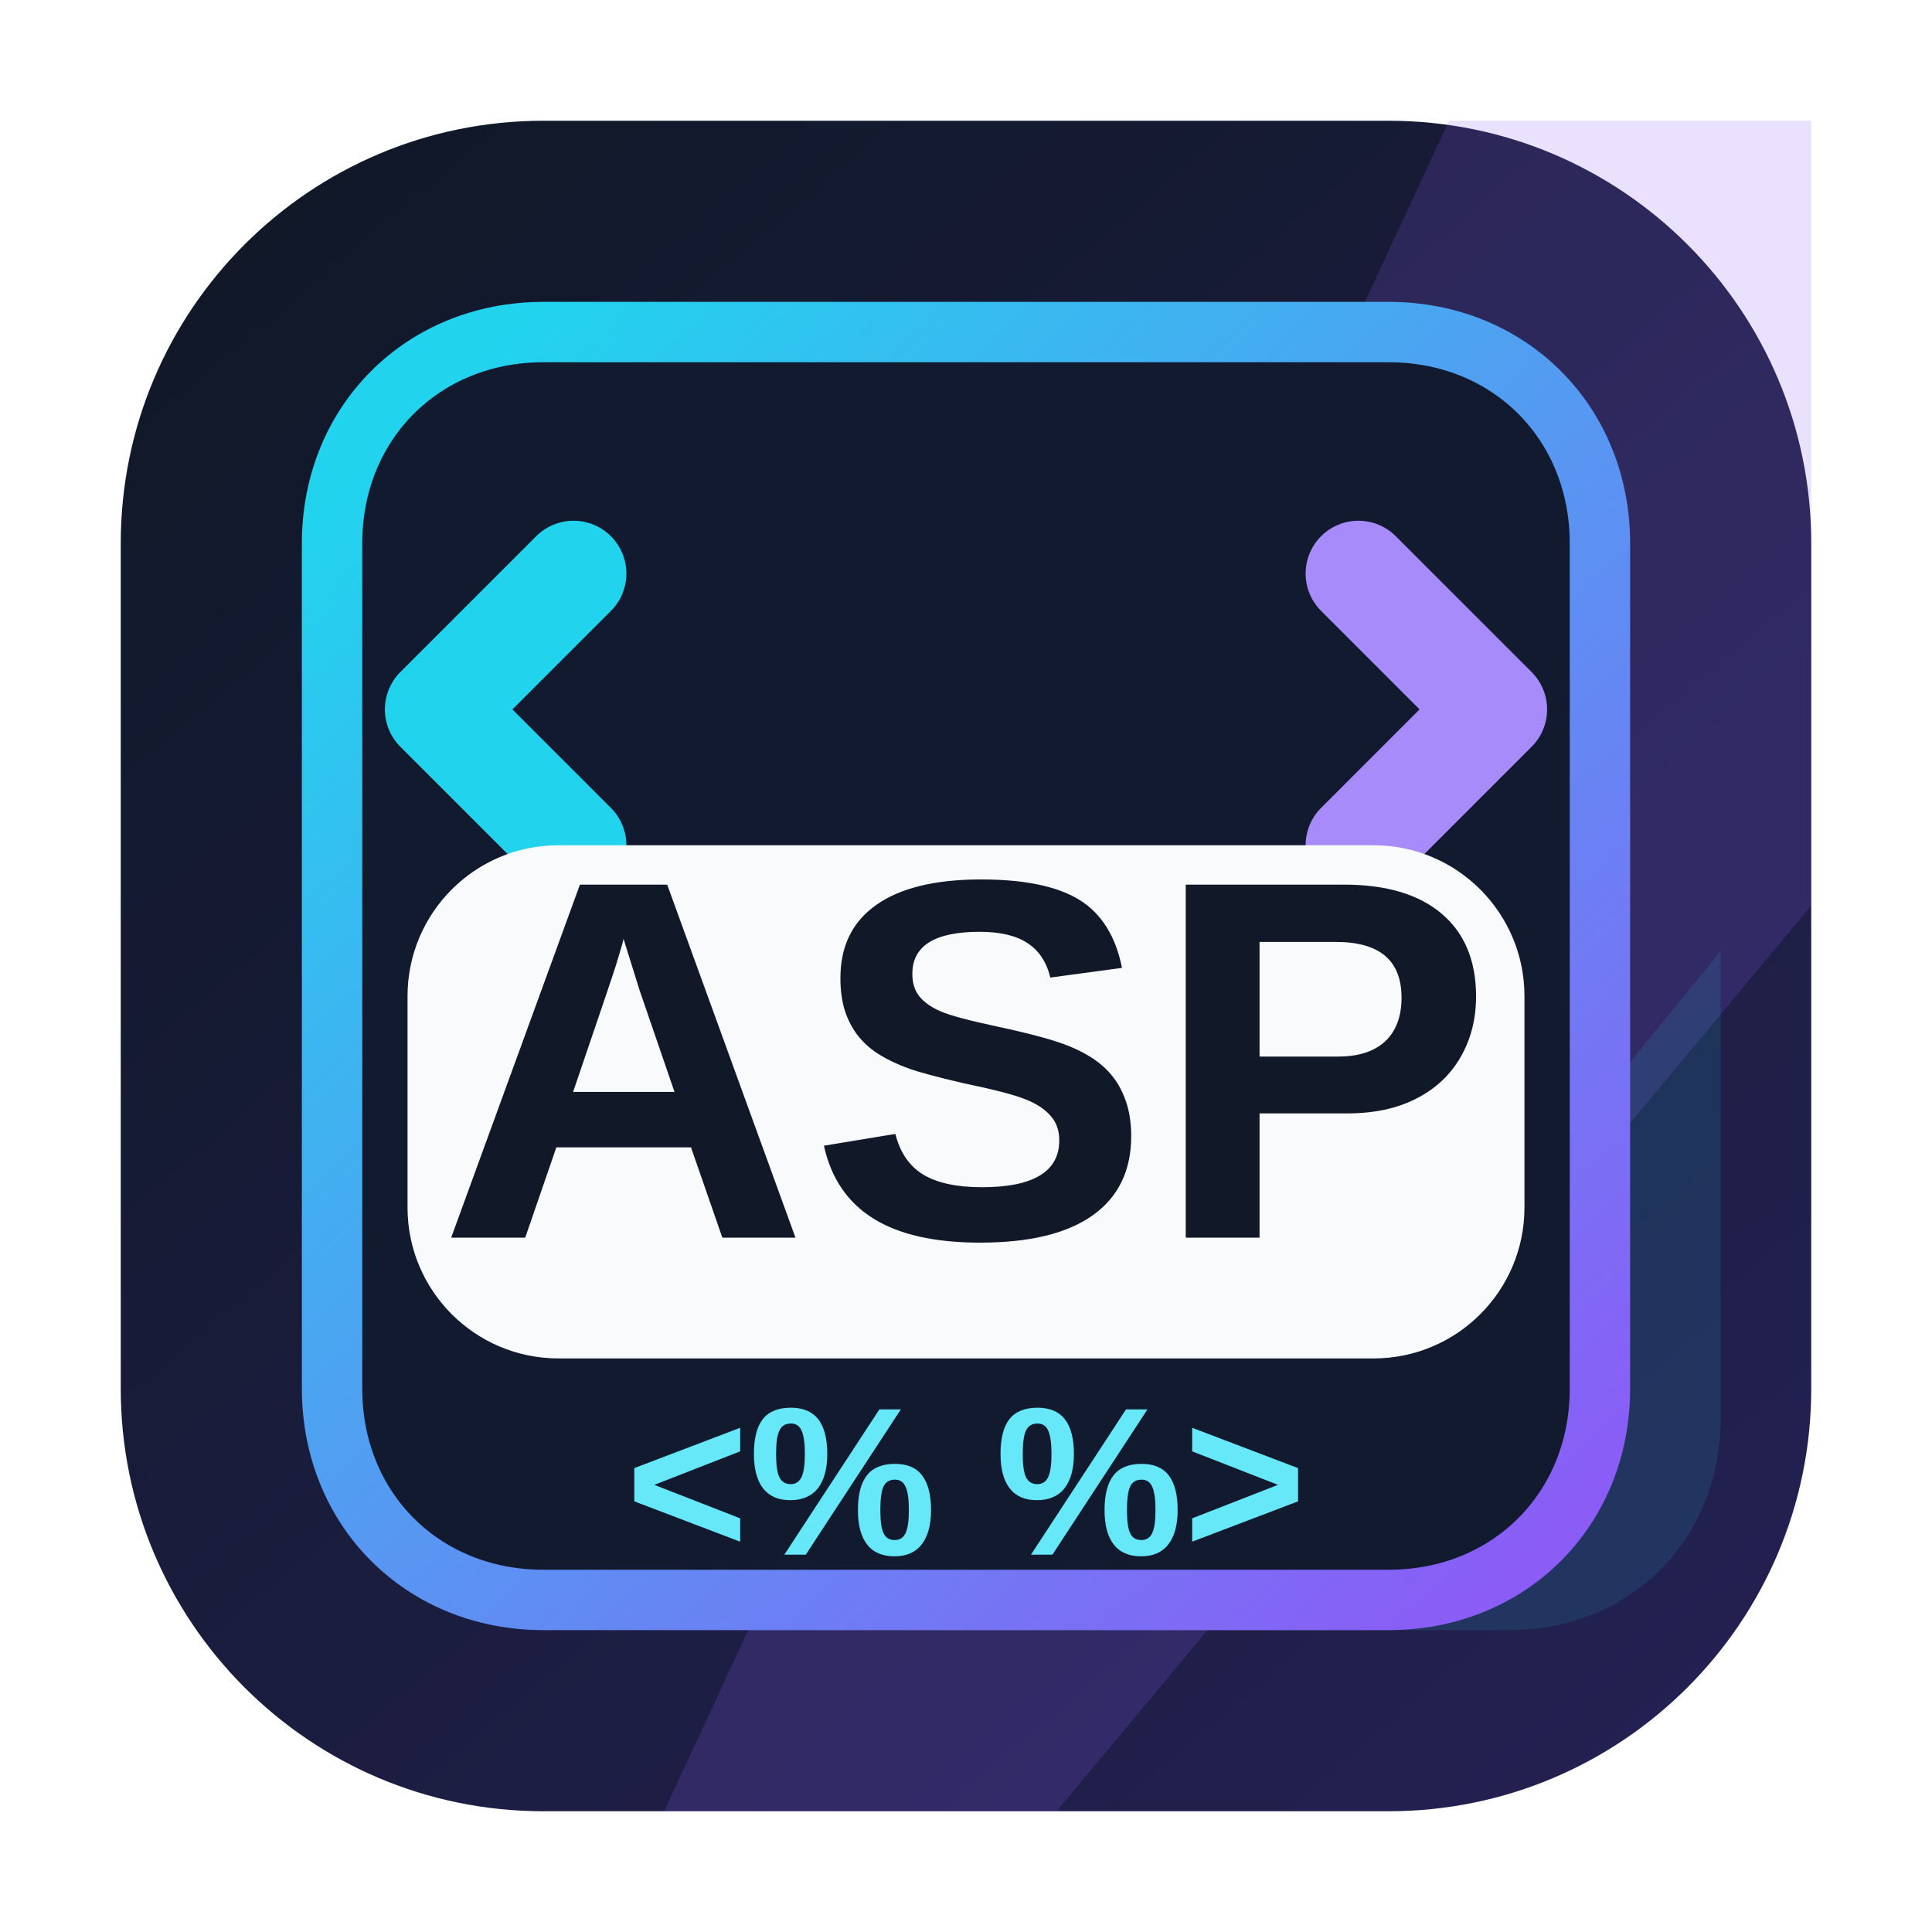
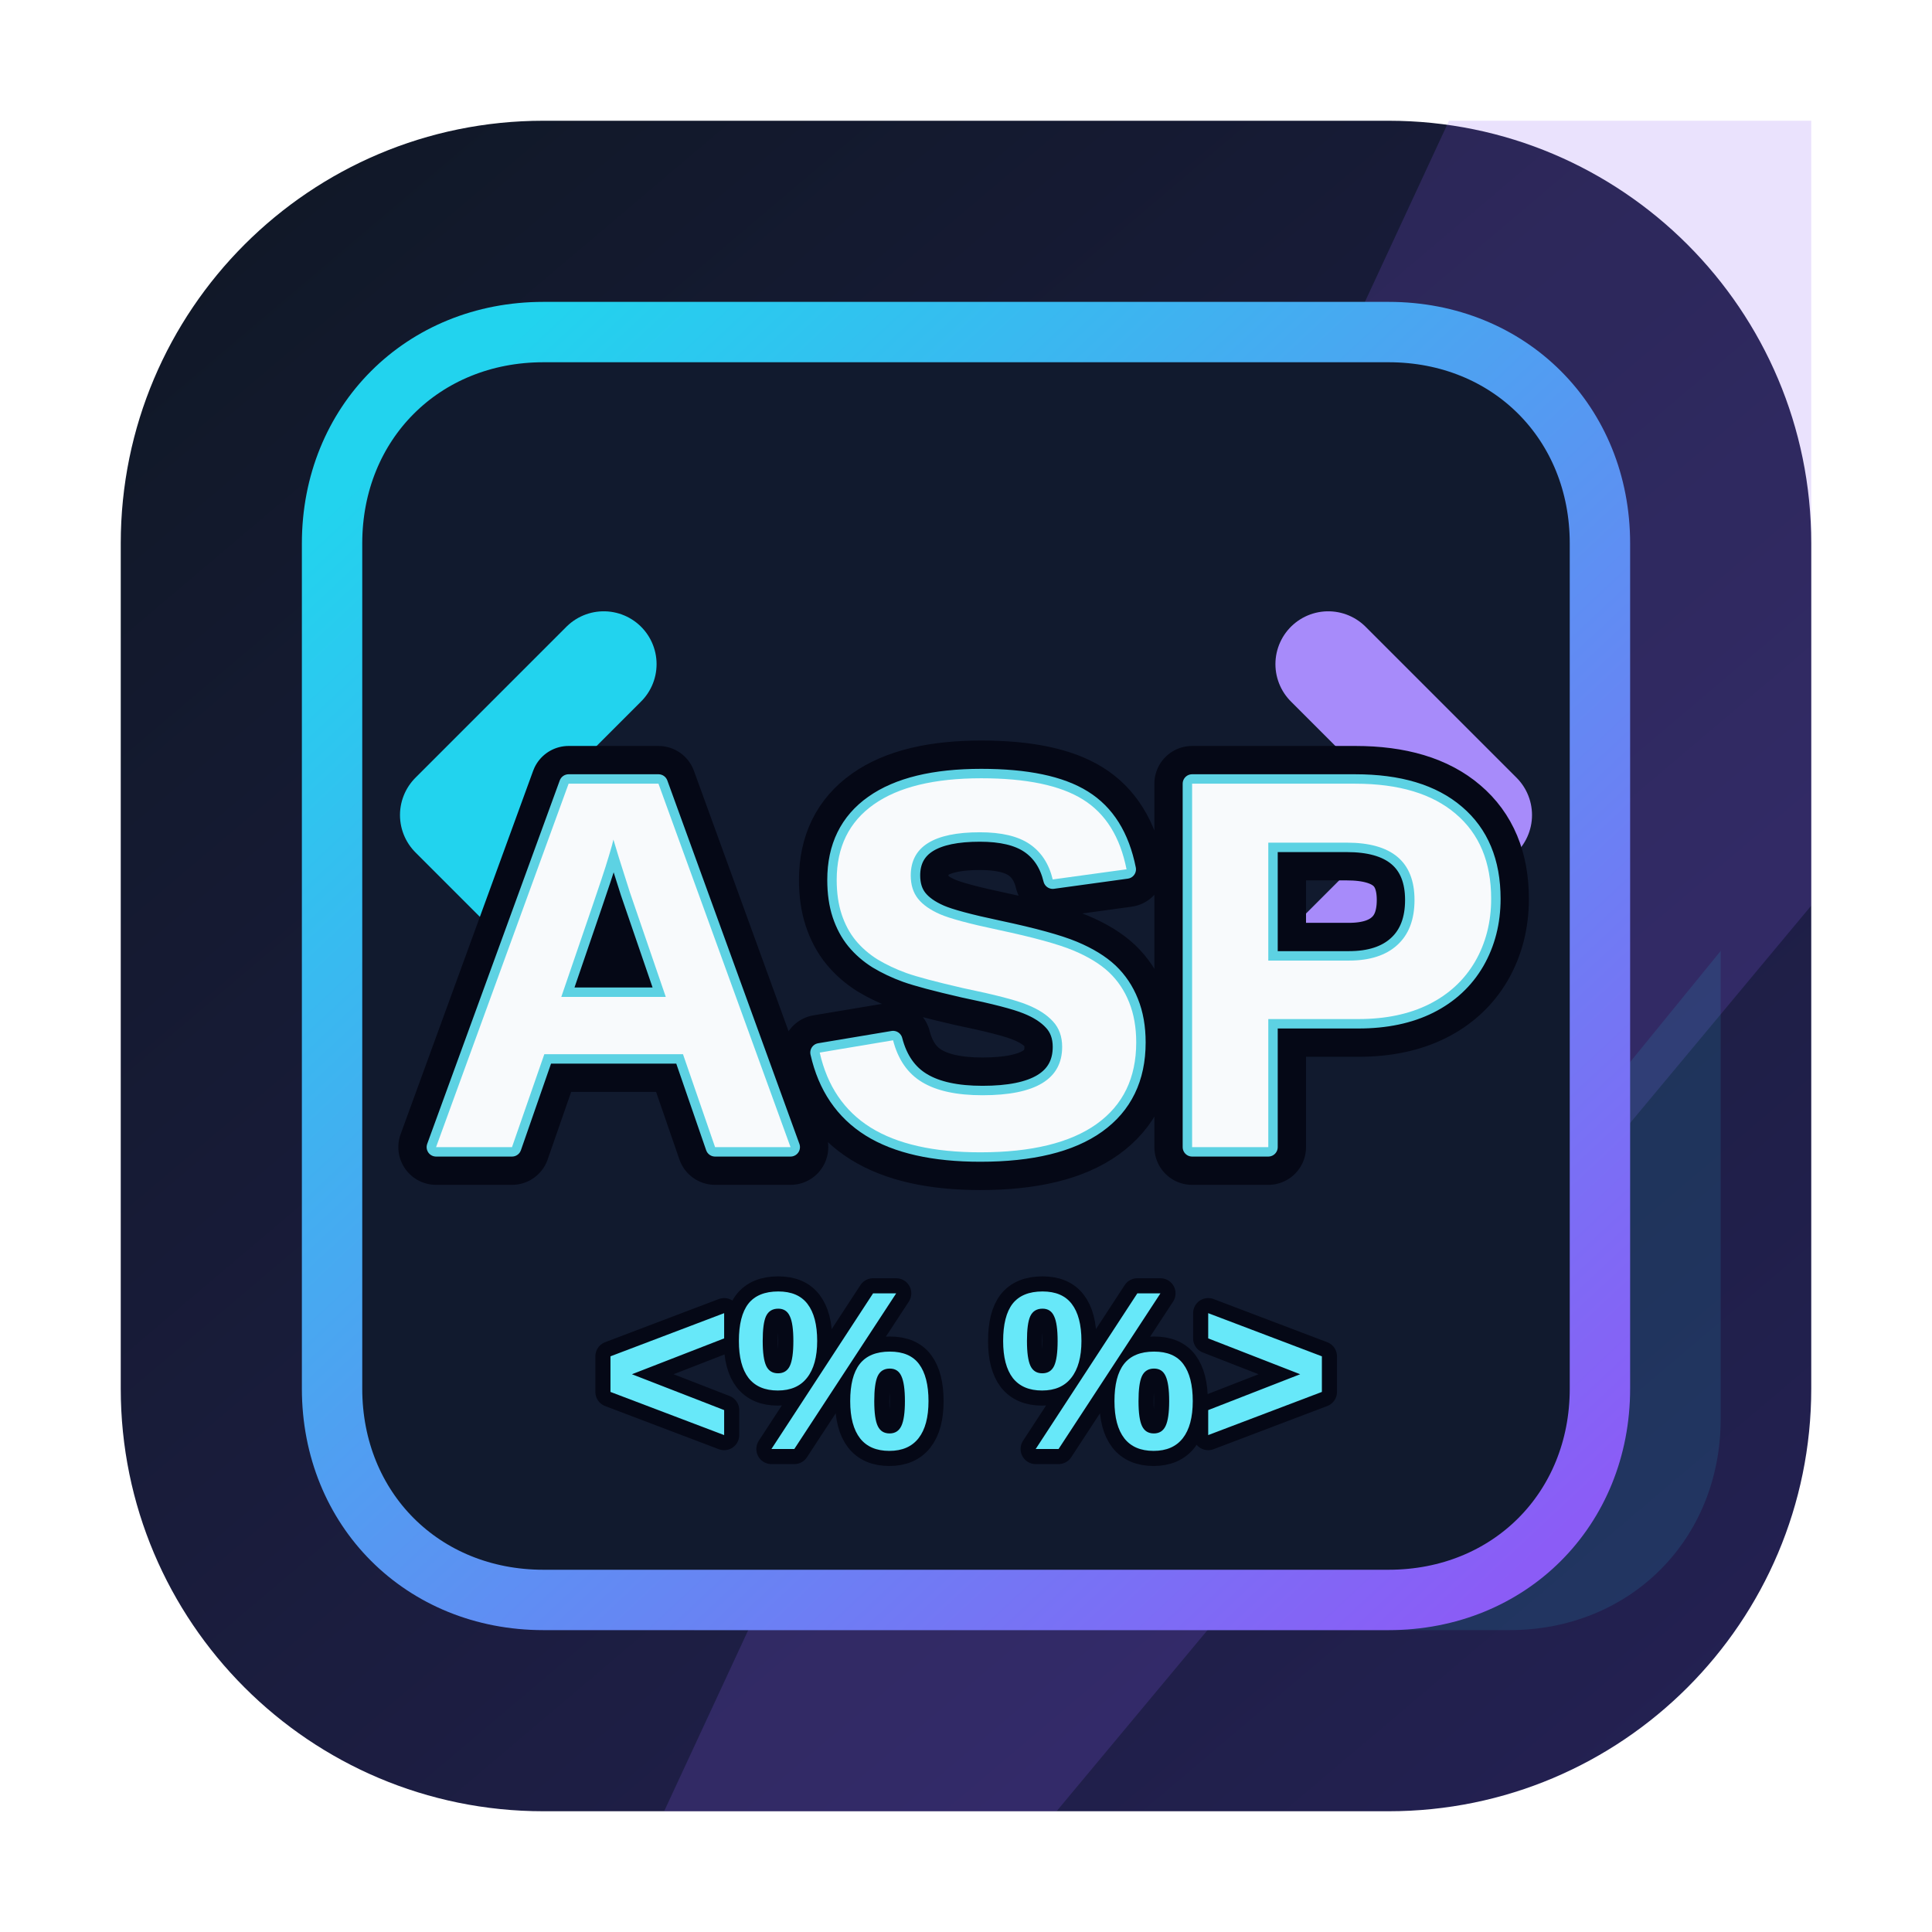
<svg xmlns="http://www.w3.org/2000/svg" viewBox="0 0 128 128" role="img" aria-label="Classic ASP LSP">
  <defs>
    <linearGradient id="background" x1="18" y1="10" x2="112" y2="121" gradientUnits="userSpaceOnUse">
      <stop offset="0" stop-color="#101827" />
      <stop offset="1" stop-color="#242153" />
    </linearGradient>
    <linearGradient id="accent" x1="30" y1="26" x2="102" y2="103" gradientUnits="userSpaceOnUse">
      <stop offset="0" stop-color="#22d3ee" />
      <stop offset="1" stop-color="#8b5cf6" />
    </linearGradient>
  </defs>
  <rect x="8" y="8" width="112" height="112" rx="28" fill="url(#background)" />
  <path d="M96 8h24v52L70 120H44L96 8z" fill="#8b5cf6" opacity=".18" />
  <path d="M26 90 46 108h54c8 0 14-6 14-14V63L92 90H26z" fill="#22d3ee" opacity=".12" />
  <path d="M22 36c0-8 6-14 14-14h56c8 0 14 6 14 14v56c0 8-6 14-14 14H36c-8 0-14-6-14-14V36z" fill="#111a2e" stroke="url(#accent)" stroke-width="4" />
-   <path d="M38 38 29 47l9 9" fill="none" stroke="#22d3ee" stroke-width="7" stroke-linecap="round" stroke-linejoin="round" />
-   <path d="M90 38 99 47 90 56" fill="none" stroke="#a78bfa" stroke-width="7" stroke-linecap="round" stroke-linejoin="round" />
-   <rect x="27" y="56" width="74" height="34" rx="10" fill="#f8fafc" />
-   <text x="64" y="82" fill="#111827" font-family="Arial, Helvetica, sans-serif" font-size="34" font-weight="900" letter-spacing="0" text-anchor="middle">ASP</text>
-   <text x="64" y="103" fill="#67e8f9" font-family="Arial, Helvetica, sans-serif" font-size="14" font-weight="800" letter-spacing="0" text-anchor="middle">&lt;% %&gt;</text>
+   <path d="M40 44 30 54l10 10" fill="none" stroke="#22d3ee" stroke-width="7" stroke-linecap="round" stroke-linejoin="round" />
+   <path d="M88 44 98 54 88 64" fill="none" stroke="#a78bfa" stroke-width="7" stroke-linecap="round" stroke-linejoin="round" />
+   <text x="64" y="76" fill="#f8fafc" stroke="#050816" stroke-width="5" stroke-linejoin="round" paint-order="stroke fill" font-family="Arial, Helvetica, sans-serif" font-size="35" font-weight="900" letter-spacing="0" text-anchor="middle">ASP</text>
+   <text x="64" y="76" fill="#f8fafc" stroke="#67e8f9" stroke-width="1.25" stroke-linejoin="round" paint-order="stroke fill" font-family="Arial, Helvetica, sans-serif" font-size="35" font-weight="900" letter-spacing="0" text-anchor="middle" opacity=".9">ASP</text>
+   <text x="64" y="96" fill="#67e8f9" stroke="#050816" stroke-width="2" stroke-linejoin="round" paint-order="stroke fill" font-family="Arial, Helvetica, sans-serif" font-size="15" font-weight="800" letter-spacing="0" text-anchor="middle">&lt;% %&gt;</text>
</svg>
